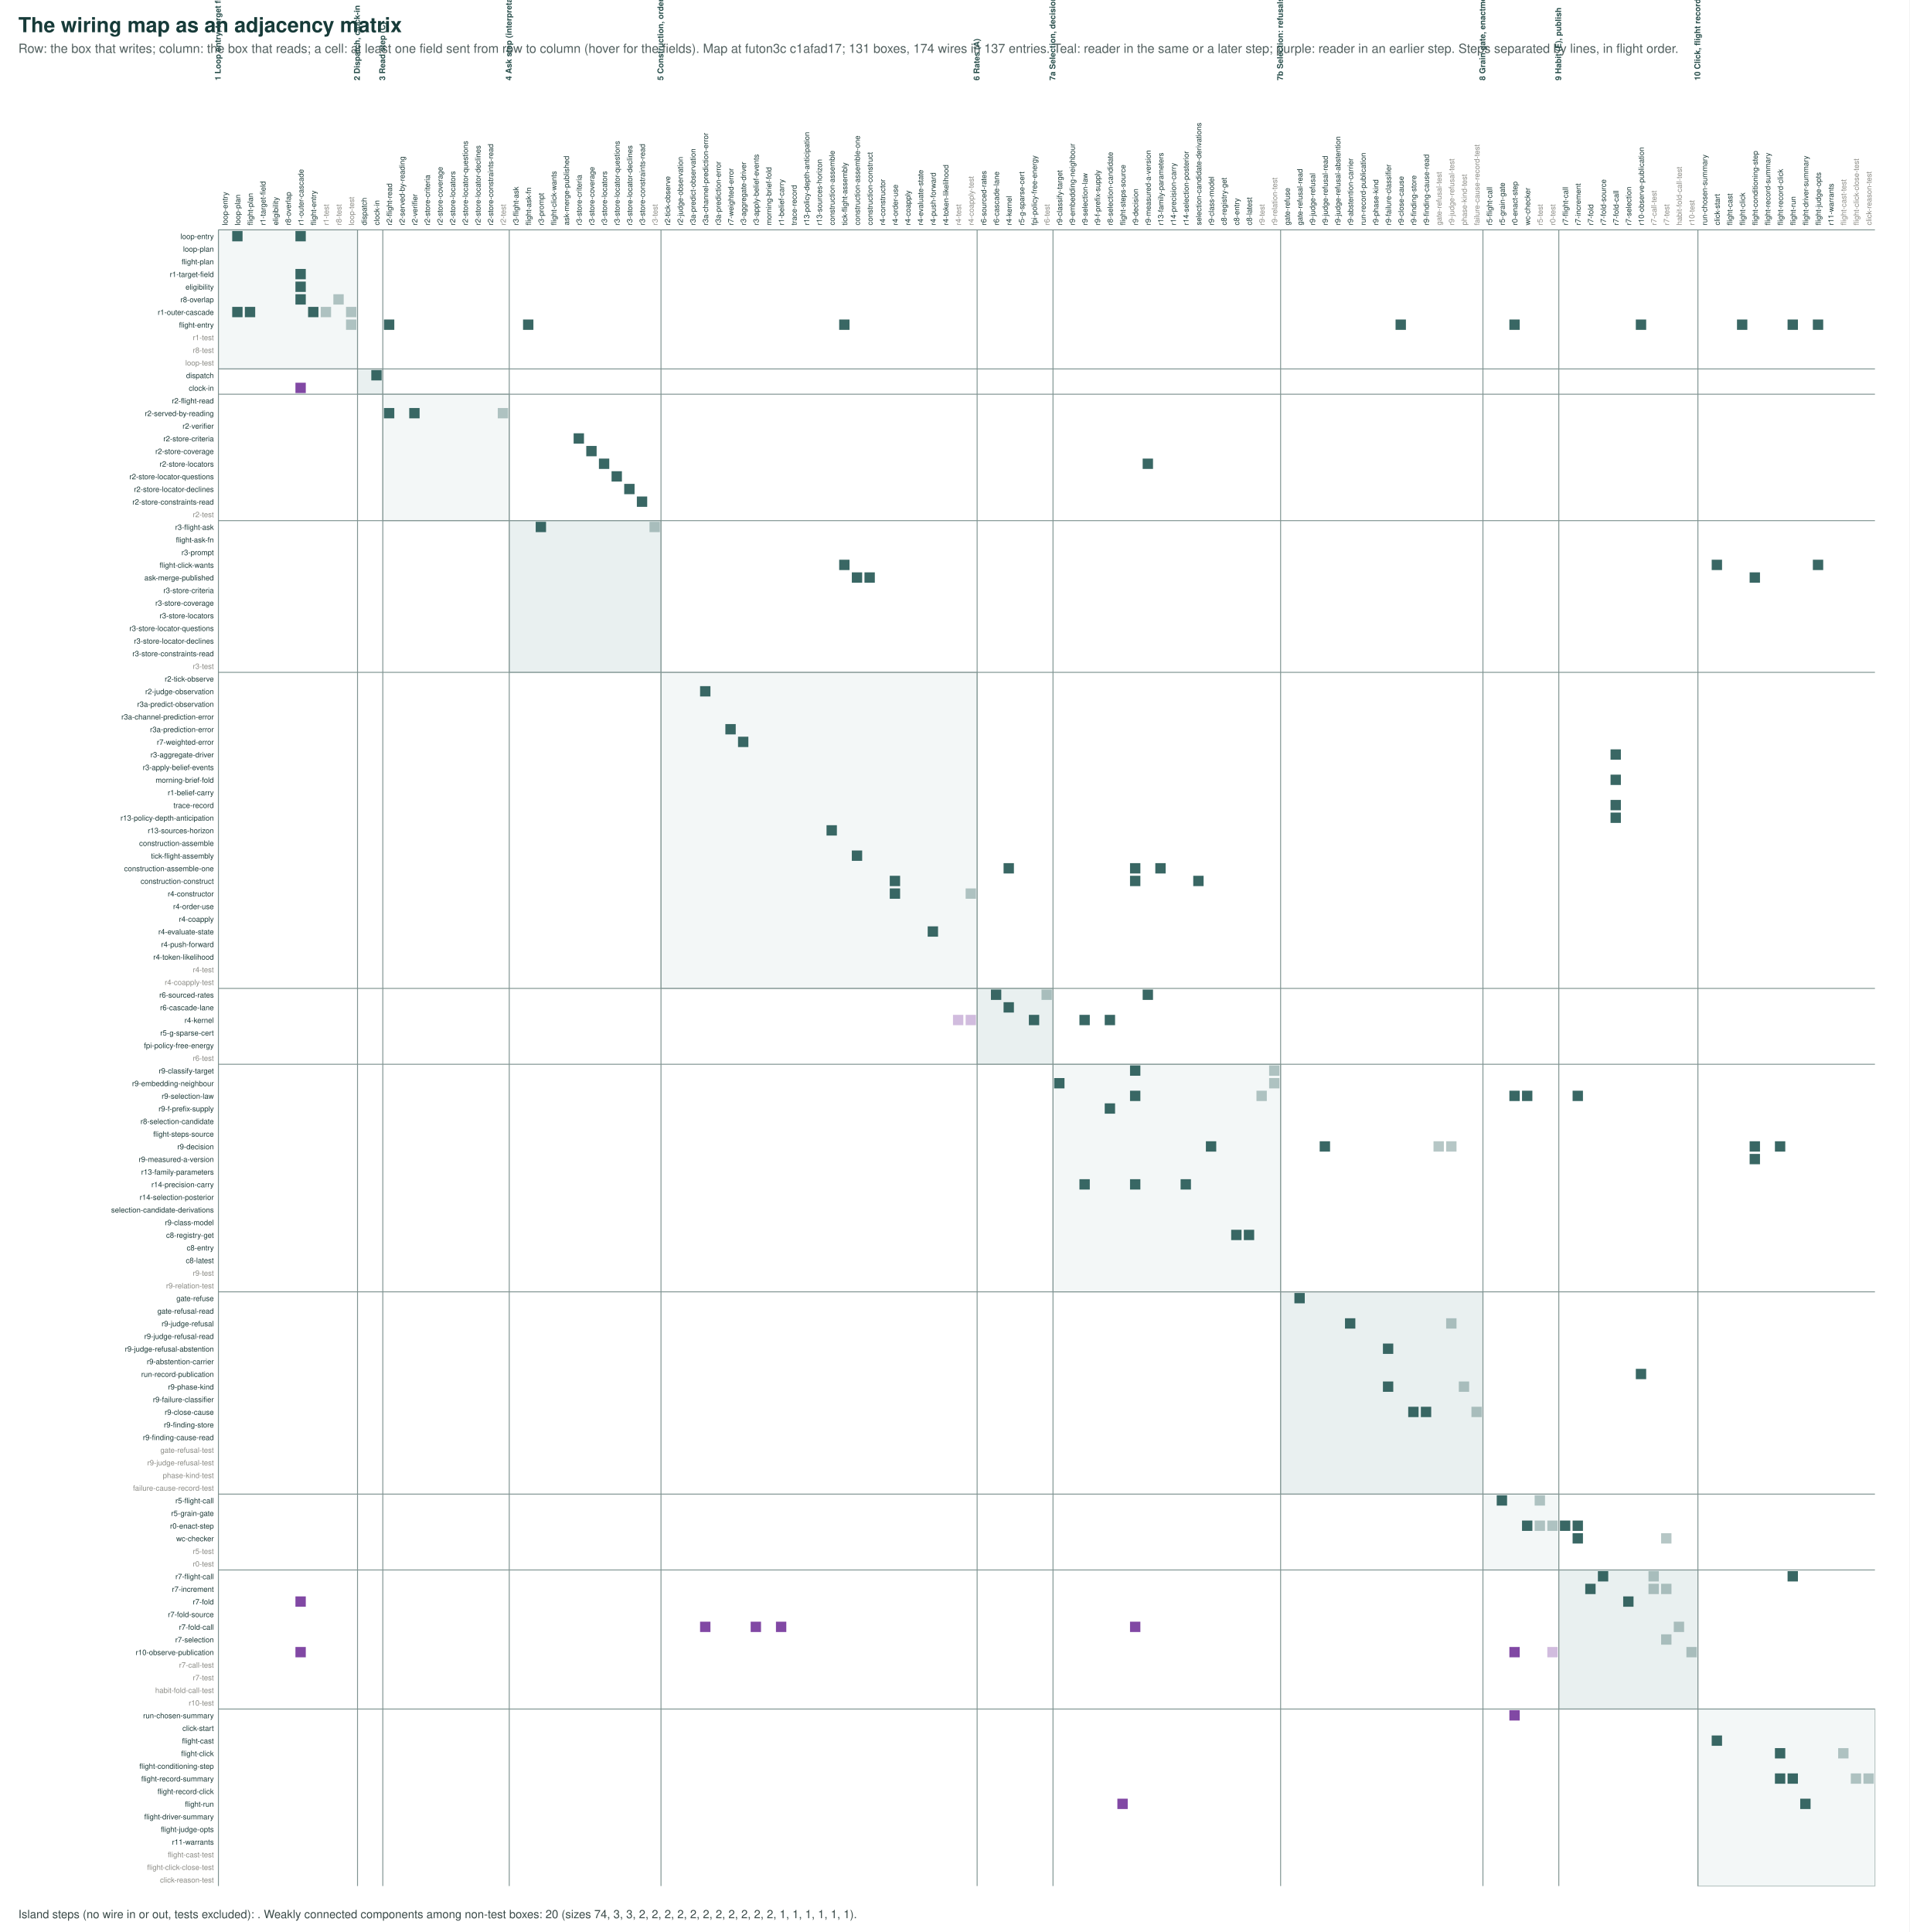
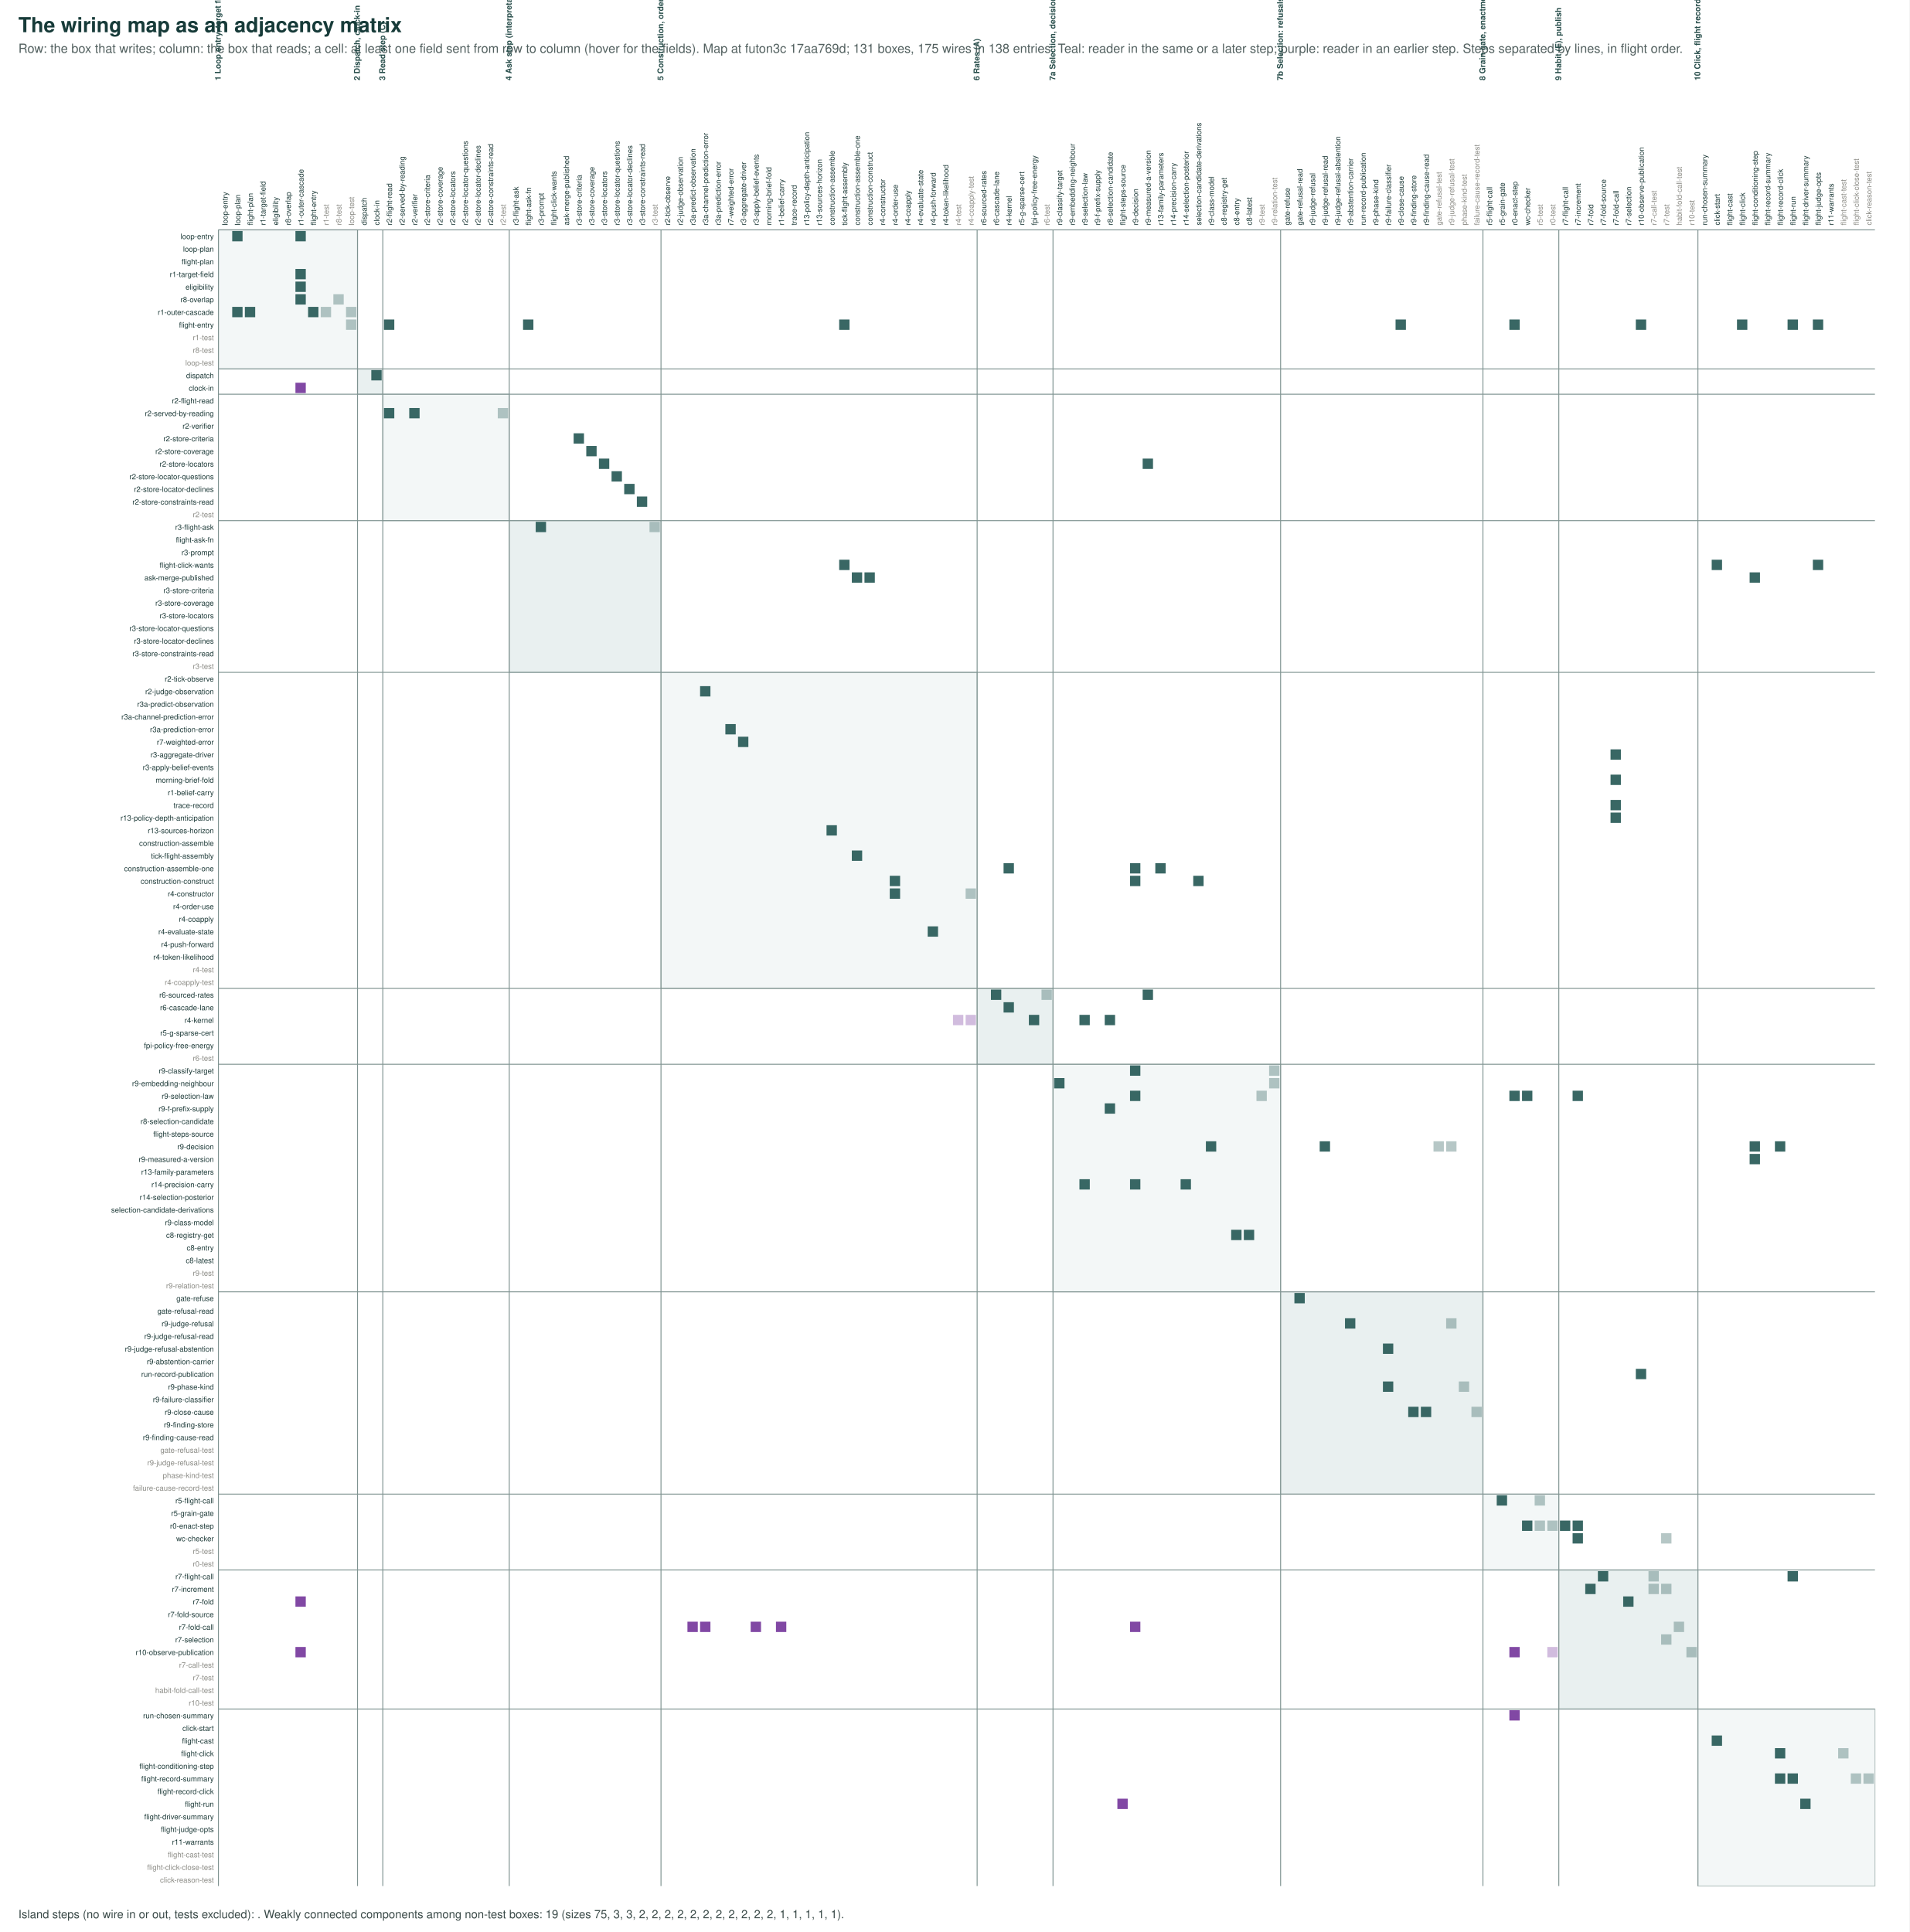
<svg xmlns="http://www.w3.org/2000/svg" width="1661" height="1681" viewBox="0 0 1661 1681" font-family="ui-sans-serif, system-ui, Helvetica, Arial, sans-serif">
  <rect width="1661" height="1681" fill="white" />
  <text x="16" y="28" font-size="18" font-weight="700" fill="#173b39">The wiring map as an adjacency matrix</text>
-   <text x="16" y="46" font-size="11" fill="#52605f">Row: the box that writes; column: the box that reads; a cell: at least one field sent from row to column (hover for the fields). Map at futon3c c1afad17; 131 boxes, 174 wires in 137 entries. Teal: reader in the same or a later step; purple: reader in an earlier step. Steps separated by lines, in flight order.</text>
+   <text x="16" y="46" font-size="11" fill="#52605f">Row: the box that writes; column: the box that reads; a cell: at least one field sent from row to column (hover for the fields). Map at futon3c 17aa769d; 131 boxes, 175 wires in 138 entries. Teal: reader in the same or a later step; purple: reader in an earlier step. Steps separated by lines, in flight order.</text>
  <text x="186" y="208" font-size="6.5" text-anchor="end" fill="#1d3a38">loop-entry</text>
  <text x="198" y="196" font-size="6.5" fill="#1d3a38" transform="rotate(-90 198 196)">loop-entry</text>
  <text x="186" y="219" font-size="6.5" text-anchor="end" fill="#1d3a38">loop-plan</text>
  <text x="209" y="196" font-size="6.5" fill="#1d3a38" transform="rotate(-90 209 196)">loop-plan</text>
  <text x="186" y="230" font-size="6.5" text-anchor="end" fill="#1d3a38">flight-plan</text>
  <text x="220" y="196" font-size="6.5" fill="#1d3a38" transform="rotate(-90 220 196)">flight-plan</text>
  <text x="186" y="241" font-size="6.5" text-anchor="end" fill="#1d3a38">r1-target-field</text>
  <text x="231" y="196" font-size="6.5" fill="#1d3a38" transform="rotate(-90 231 196)">r1-target-field</text>
  <text x="186" y="252" font-size="6.5" text-anchor="end" fill="#1d3a38">eligibility</text>
  <text x="242" y="196" font-size="6.5" fill="#1d3a38" transform="rotate(-90 242 196)">eligibility</text>
  <text x="186" y="263" font-size="6.5" text-anchor="end" fill="#1d3a38">r8-overlap</text>
  <text x="253" y="196" font-size="6.5" fill="#1d3a38" transform="rotate(-90 253 196)">r8-overlap</text>
  <text x="186" y="274" font-size="6.5" text-anchor="end" fill="#1d3a38">r1-outer-cascade</text>
  <text x="264" y="196" font-size="6.5" fill="#1d3a38" transform="rotate(-90 264 196)">r1-outer-cascade</text>
  <text x="186" y="285" font-size="6.5" text-anchor="end" fill="#1d3a38">flight-entry</text>
  <text x="275" y="196" font-size="6.5" fill="#1d3a38" transform="rotate(-90 275 196)">flight-entry</text>
  <text x="186" y="296" font-size="6.5" text-anchor="end" fill="#8a8a84">r1-test</text>
  <text x="286" y="196" font-size="6.5" fill="#8a8a84" transform="rotate(-90 286 196)">r1-test</text>
  <text x="186" y="307" font-size="6.5" text-anchor="end" fill="#8a8a84">r8-test</text>
  <text x="297" y="196" font-size="6.5" fill="#8a8a84" transform="rotate(-90 297 196)">r8-test</text>
  <text x="186" y="318" font-size="6.5" text-anchor="end" fill="#8a8a84">loop-test</text>
  <text x="308" y="196" font-size="6.5" fill="#8a8a84" transform="rotate(-90 308 196)">loop-test</text>
  <text x="186" y="329" font-size="6.5" text-anchor="end" fill="#1d3a38">dispatch</text>
  <text x="319" y="196" font-size="6.5" fill="#1d3a38" transform="rotate(-90 319 196)">dispatch</text>
  <text x="186" y="340" font-size="6.5" text-anchor="end" fill="#1d3a38">clock-in</text>
  <text x="330" y="196" font-size="6.5" fill="#1d3a38" transform="rotate(-90 330 196)">clock-in</text>
  <text x="186" y="351" font-size="6.5" text-anchor="end" fill="#1d3a38">r2-flight-read</text>
  <text x="341" y="196" font-size="6.5" fill="#1d3a38" transform="rotate(-90 341 196)">r2-flight-read</text>
  <text x="186" y="362" font-size="6.5" text-anchor="end" fill="#1d3a38">r2-served-by-reading</text>
  <text x="352" y="196" font-size="6.5" fill="#1d3a38" transform="rotate(-90 352 196)">r2-served-by-reading</text>
  <text x="186" y="373" font-size="6.5" text-anchor="end" fill="#1d3a38">r2-verifier</text>
  <text x="363" y="196" font-size="6.5" fill="#1d3a38" transform="rotate(-90 363 196)">r2-verifier</text>
  <text x="186" y="384" font-size="6.5" text-anchor="end" fill="#1d3a38">r2-store-criteria</text>
  <text x="374" y="196" font-size="6.5" fill="#1d3a38" transform="rotate(-90 374 196)">r2-store-criteria</text>
  <text x="186" y="395" font-size="6.5" text-anchor="end" fill="#1d3a38">r2-store-coverage</text>
  <text x="385" y="196" font-size="6.5" fill="#1d3a38" transform="rotate(-90 385 196)">r2-store-coverage</text>
  <text x="186" y="406" font-size="6.5" text-anchor="end" fill="#1d3a38">r2-store-locators</text>
  <text x="396" y="196" font-size="6.5" fill="#1d3a38" transform="rotate(-90 396 196)">r2-store-locators</text>
  <text x="186" y="417" font-size="6.5" text-anchor="end" fill="#1d3a38">r2-store-locator-questions</text>
  <text x="407" y="196" font-size="6.5" fill="#1d3a38" transform="rotate(-90 407 196)">r2-store-locator-questions</text>
  <text x="186" y="428" font-size="6.5" text-anchor="end" fill="#1d3a38">r2-store-locator-declines</text>
  <text x="418" y="196" font-size="6.5" fill="#1d3a38" transform="rotate(-90 418 196)">r2-store-locator-declines</text>
  <text x="186" y="439" font-size="6.5" text-anchor="end" fill="#1d3a38">r2-store-constraints-read</text>
  <text x="429" y="196" font-size="6.5" fill="#1d3a38" transform="rotate(-90 429 196)">r2-store-constraints-read</text>
  <text x="186" y="450" font-size="6.5" text-anchor="end" fill="#8a8a84">r2-test</text>
  <text x="440" y="196" font-size="6.5" fill="#8a8a84" transform="rotate(-90 440 196)">r2-test</text>
  <text x="186" y="461" font-size="6.5" text-anchor="end" fill="#1d3a38">r3-flight-ask</text>
  <text x="451" y="196" font-size="6.5" fill="#1d3a38" transform="rotate(-90 451 196)">r3-flight-ask</text>
  <text x="186" y="472" font-size="6.5" text-anchor="end" fill="#1d3a38">flight-ask-fn</text>
  <text x="462" y="196" font-size="6.5" fill="#1d3a38" transform="rotate(-90 462 196)">flight-ask-fn</text>
  <text x="186" y="483" font-size="6.5" text-anchor="end" fill="#1d3a38">r3-prompt</text>
  <text x="473" y="196" font-size="6.5" fill="#1d3a38" transform="rotate(-90 473 196)">r3-prompt</text>
  <text x="186" y="494" font-size="6.5" text-anchor="end" fill="#1d3a38">flight-click-wants</text>
  <text x="484" y="196" font-size="6.5" fill="#1d3a38" transform="rotate(-90 484 196)">flight-click-wants</text>
  <text x="186" y="505" font-size="6.5" text-anchor="end" fill="#1d3a38">ask-merge-published</text>
  <text x="495" y="196" font-size="6.5" fill="#1d3a38" transform="rotate(-90 495 196)">ask-merge-published</text>
  <text x="186" y="516" font-size="6.5" text-anchor="end" fill="#1d3a38">r3-store-criteria</text>
  <text x="506" y="196" font-size="6.5" fill="#1d3a38" transform="rotate(-90 506 196)">r3-store-criteria</text>
  <text x="186" y="527" font-size="6.5" text-anchor="end" fill="#1d3a38">r3-store-coverage</text>
  <text x="517" y="196" font-size="6.5" fill="#1d3a38" transform="rotate(-90 517 196)">r3-store-coverage</text>
  <text x="186" y="538" font-size="6.5" text-anchor="end" fill="#1d3a38">r3-store-locators</text>
  <text x="528" y="196" font-size="6.5" fill="#1d3a38" transform="rotate(-90 528 196)">r3-store-locators</text>
  <text x="186" y="549" font-size="6.5" text-anchor="end" fill="#1d3a38">r3-store-locator-questions</text>
  <text x="539" y="196" font-size="6.5" fill="#1d3a38" transform="rotate(-90 539 196)">r3-store-locator-questions</text>
  <text x="186" y="560" font-size="6.5" text-anchor="end" fill="#1d3a38">r3-store-locator-declines</text>
  <text x="550" y="196" font-size="6.5" fill="#1d3a38" transform="rotate(-90 550 196)">r3-store-locator-declines</text>
  <text x="186" y="571" font-size="6.5" text-anchor="end" fill="#1d3a38">r3-store-constraints-read</text>
  <text x="561" y="196" font-size="6.5" fill="#1d3a38" transform="rotate(-90 561 196)">r3-store-constraints-read</text>
  <text x="186" y="582" font-size="6.5" text-anchor="end" fill="#8a8a84">r3-test</text>
  <text x="572" y="196" font-size="6.5" fill="#8a8a84" transform="rotate(-90 572 196)">r3-test</text>
  <text x="186" y="593" font-size="6.5" text-anchor="end" fill="#1d3a38">r2-tick-observe</text>
  <text x="583" y="196" font-size="6.5" fill="#1d3a38" transform="rotate(-90 583 196)">r2-tick-observe</text>
  <text x="186" y="604" font-size="6.5" text-anchor="end" fill="#1d3a38">r2-judge-observation</text>
  <text x="594" y="196" font-size="6.5" fill="#1d3a38" transform="rotate(-90 594 196)">r2-judge-observation</text>
  <text x="186" y="615" font-size="6.5" text-anchor="end" fill="#1d3a38">r3a-predict-observation</text>
  <text x="605" y="196" font-size="6.5" fill="#1d3a38" transform="rotate(-90 605 196)">r3a-predict-observation</text>
  <text x="186" y="626" font-size="6.5" text-anchor="end" fill="#1d3a38">r3a-channel-prediction-error</text>
  <text x="616" y="196" font-size="6.5" fill="#1d3a38" transform="rotate(-90 616 196)">r3a-channel-prediction-error</text>
  <text x="186" y="637" font-size="6.5" text-anchor="end" fill="#1d3a38">r3a-prediction-error</text>
  <text x="627" y="196" font-size="6.5" fill="#1d3a38" transform="rotate(-90 627 196)">r3a-prediction-error</text>
  <text x="186" y="648" font-size="6.5" text-anchor="end" fill="#1d3a38">r7-weighted-error</text>
  <text x="638" y="196" font-size="6.5" fill="#1d3a38" transform="rotate(-90 638 196)">r7-weighted-error</text>
  <text x="186" y="659" font-size="6.5" text-anchor="end" fill="#1d3a38">r3-aggregate-driver</text>
  <text x="649" y="196" font-size="6.5" fill="#1d3a38" transform="rotate(-90 649 196)">r3-aggregate-driver</text>
  <text x="186" y="670" font-size="6.5" text-anchor="end" fill="#1d3a38">r3-apply-belief-events</text>
  <text x="660" y="196" font-size="6.5" fill="#1d3a38" transform="rotate(-90 660 196)">r3-apply-belief-events</text>
  <text x="186" y="681" font-size="6.5" text-anchor="end" fill="#1d3a38">morning-brief-fold</text>
  <text x="671" y="196" font-size="6.5" fill="#1d3a38" transform="rotate(-90 671 196)">morning-brief-fold</text>
  <text x="186" y="692" font-size="6.5" text-anchor="end" fill="#1d3a38">r1-belief-carry</text>
  <text x="682" y="196" font-size="6.5" fill="#1d3a38" transform="rotate(-90 682 196)">r1-belief-carry</text>
  <text x="186" y="703" font-size="6.5" text-anchor="end" fill="#1d3a38">trace-record</text>
  <text x="693" y="196" font-size="6.5" fill="#1d3a38" transform="rotate(-90 693 196)">trace-record</text>
  <text x="186" y="714" font-size="6.5" text-anchor="end" fill="#1d3a38">r13-policy-depth-anticipation</text>
  <text x="704" y="196" font-size="6.5" fill="#1d3a38" transform="rotate(-90 704 196)">r13-policy-depth-anticipation</text>
  <text x="186" y="725" font-size="6.5" text-anchor="end" fill="#1d3a38">r13-sources-horizon</text>
  <text x="715" y="196" font-size="6.5" fill="#1d3a38" transform="rotate(-90 715 196)">r13-sources-horizon</text>
  <text x="186" y="736" font-size="6.5" text-anchor="end" fill="#1d3a38">construction-assemble</text>
  <text x="726" y="196" font-size="6.5" fill="#1d3a38" transform="rotate(-90 726 196)">construction-assemble</text>
  <text x="186" y="747" font-size="6.5" text-anchor="end" fill="#1d3a38">tick-flight-assembly</text>
  <text x="737" y="196" font-size="6.5" fill="#1d3a38" transform="rotate(-90 737 196)">tick-flight-assembly</text>
  <text x="186" y="758" font-size="6.5" text-anchor="end" fill="#1d3a38">construction-assemble-one</text>
  <text x="748" y="196" font-size="6.5" fill="#1d3a38" transform="rotate(-90 748 196)">construction-assemble-one</text>
  <text x="186" y="769" font-size="6.5" text-anchor="end" fill="#1d3a38">construction-construct</text>
  <text x="759" y="196" font-size="6.5" fill="#1d3a38" transform="rotate(-90 759 196)">construction-construct</text>
  <text x="186" y="780" font-size="6.5" text-anchor="end" fill="#1d3a38">r4-constructor</text>
  <text x="770" y="196" font-size="6.5" fill="#1d3a38" transform="rotate(-90 770 196)">r4-constructor</text>
  <text x="186" y="791" font-size="6.5" text-anchor="end" fill="#1d3a38">r4-order-use</text>
  <text x="781" y="196" font-size="6.5" fill="#1d3a38" transform="rotate(-90 781 196)">r4-order-use</text>
  <text x="186" y="802" font-size="6.5" text-anchor="end" fill="#1d3a38">r4-coapply</text>
  <text x="792" y="196" font-size="6.5" fill="#1d3a38" transform="rotate(-90 792 196)">r4-coapply</text>
  <text x="186" y="813" font-size="6.5" text-anchor="end" fill="#1d3a38">r4-evaluate-state</text>
  <text x="803" y="196" font-size="6.5" fill="#1d3a38" transform="rotate(-90 803 196)">r4-evaluate-state</text>
  <text x="186" y="824" font-size="6.5" text-anchor="end" fill="#1d3a38">r4-push-forward</text>
  <text x="814" y="196" font-size="6.5" fill="#1d3a38" transform="rotate(-90 814 196)">r4-push-forward</text>
  <text x="186" y="835" font-size="6.5" text-anchor="end" fill="#1d3a38">r4-token-likelihood</text>
  <text x="825" y="196" font-size="6.5" fill="#1d3a38" transform="rotate(-90 825 196)">r4-token-likelihood</text>
  <text x="186" y="846" font-size="6.5" text-anchor="end" fill="#8a8a84">r4-test</text>
  <text x="836" y="196" font-size="6.5" fill="#8a8a84" transform="rotate(-90 836 196)">r4-test</text>
  <text x="186" y="857" font-size="6.5" text-anchor="end" fill="#8a8a84">r4-coapply-test</text>
  <text x="847" y="196" font-size="6.5" fill="#8a8a84" transform="rotate(-90 847 196)">r4-coapply-test</text>
  <text x="186" y="868" font-size="6.5" text-anchor="end" fill="#1d3a38">r6-sourced-rates</text>
  <text x="858" y="196" font-size="6.5" fill="#1d3a38" transform="rotate(-90 858 196)">r6-sourced-rates</text>
  <text x="186" y="879" font-size="6.5" text-anchor="end" fill="#1d3a38">r6-cascade-lane</text>
  <text x="869" y="196" font-size="6.5" fill="#1d3a38" transform="rotate(-90 869 196)">r6-cascade-lane</text>
  <text x="186" y="890" font-size="6.5" text-anchor="end" fill="#1d3a38">r4-kernel</text>
  <text x="880" y="196" font-size="6.5" fill="#1d3a38" transform="rotate(-90 880 196)">r4-kernel</text>
  <text x="186" y="901" font-size="6.5" text-anchor="end" fill="#1d3a38">r5-g-sparse-cert</text>
  <text x="891" y="196" font-size="6.5" fill="#1d3a38" transform="rotate(-90 891 196)">r5-g-sparse-cert</text>
  <text x="186" y="912" font-size="6.5" text-anchor="end" fill="#1d3a38">fpi-policy-free-energy</text>
  <text x="902" y="196" font-size="6.5" fill="#1d3a38" transform="rotate(-90 902 196)">fpi-policy-free-energy</text>
  <text x="186" y="923" font-size="6.5" text-anchor="end" fill="#8a8a84">r6-test</text>
  <text x="913" y="196" font-size="6.5" fill="#8a8a84" transform="rotate(-90 913 196)">r6-test</text>
  <text x="186" y="934" font-size="6.5" text-anchor="end" fill="#1d3a38">r9-classify-target</text>
  <text x="924" y="196" font-size="6.5" fill="#1d3a38" transform="rotate(-90 924 196)">r9-classify-target</text>
  <text x="186" y="945" font-size="6.5" text-anchor="end" fill="#1d3a38">r9-embedding-neighbour</text>
  <text x="935" y="196" font-size="6.5" fill="#1d3a38" transform="rotate(-90 935 196)">r9-embedding-neighbour</text>
  <text x="186" y="956" font-size="6.5" text-anchor="end" fill="#1d3a38">r9-selection-law</text>
  <text x="946" y="196" font-size="6.5" fill="#1d3a38" transform="rotate(-90 946 196)">r9-selection-law</text>
  <text x="186" y="967" font-size="6.5" text-anchor="end" fill="#1d3a38">r9-f-prefix-supply</text>
  <text x="957" y="196" font-size="6.5" fill="#1d3a38" transform="rotate(-90 957 196)">r9-f-prefix-supply</text>
  <text x="186" y="978" font-size="6.5" text-anchor="end" fill="#1d3a38">r8-selection-candidate</text>
  <text x="968" y="196" font-size="6.5" fill="#1d3a38" transform="rotate(-90 968 196)">r8-selection-candidate</text>
  <text x="186" y="989" font-size="6.5" text-anchor="end" fill="#1d3a38">flight-steps-source</text>
  <text x="979" y="196" font-size="6.5" fill="#1d3a38" transform="rotate(-90 979 196)">flight-steps-source</text>
  <text x="186" y="1000" font-size="6.5" text-anchor="end" fill="#1d3a38">r9-decision</text>
  <text x="990" y="196" font-size="6.5" fill="#1d3a38" transform="rotate(-90 990 196)">r9-decision</text>
  <text x="186" y="1011" font-size="6.5" text-anchor="end" fill="#1d3a38">r9-measured-a-version</text>
  <text x="1001" y="196" font-size="6.5" fill="#1d3a38" transform="rotate(-90 1001 196)">r9-measured-a-version</text>
  <text x="186" y="1022" font-size="6.5" text-anchor="end" fill="#1d3a38">r13-family-parameters</text>
  <text x="1012" y="196" font-size="6.5" fill="#1d3a38" transform="rotate(-90 1012 196)">r13-family-parameters</text>
  <text x="186" y="1033" font-size="6.5" text-anchor="end" fill="#1d3a38">r14-precision-carry</text>
  <text x="1023" y="196" font-size="6.5" fill="#1d3a38" transform="rotate(-90 1023 196)">r14-precision-carry</text>
  <text x="186" y="1044" font-size="6.5" text-anchor="end" fill="#1d3a38">r14-selection-posterior</text>
  <text x="1034" y="196" font-size="6.5" fill="#1d3a38" transform="rotate(-90 1034 196)">r14-selection-posterior</text>
  <text x="186" y="1055" font-size="6.5" text-anchor="end" fill="#1d3a38">selection-candidate-derivations</text>
  <text x="1045" y="196" font-size="6.5" fill="#1d3a38" transform="rotate(-90 1045 196)">selection-candidate-derivations</text>
  <text x="186" y="1066" font-size="6.5" text-anchor="end" fill="#1d3a38">r9-class-model</text>
  <text x="1056" y="196" font-size="6.5" fill="#1d3a38" transform="rotate(-90 1056 196)">r9-class-model</text>
  <text x="186" y="1077" font-size="6.5" text-anchor="end" fill="#1d3a38">c8-registry-get</text>
  <text x="1067" y="196" font-size="6.5" fill="#1d3a38" transform="rotate(-90 1067 196)">c8-registry-get</text>
  <text x="186" y="1088" font-size="6.5" text-anchor="end" fill="#1d3a38">c8-entry</text>
  <text x="1078" y="196" font-size="6.5" fill="#1d3a38" transform="rotate(-90 1078 196)">c8-entry</text>
  <text x="186" y="1099" font-size="6.5" text-anchor="end" fill="#1d3a38">c8-latest</text>
  <text x="1089" y="196" font-size="6.5" fill="#1d3a38" transform="rotate(-90 1089 196)">c8-latest</text>
  <text x="186" y="1110" font-size="6.5" text-anchor="end" fill="#8a8a84">r9-test</text>
  <text x="1100" y="196" font-size="6.5" fill="#8a8a84" transform="rotate(-90 1100 196)">r9-test</text>
  <text x="186" y="1121" font-size="6.5" text-anchor="end" fill="#8a8a84">r9-relation-test</text>
  <text x="1111" y="196" font-size="6.5" fill="#8a8a84" transform="rotate(-90 1111 196)">r9-relation-test</text>
  <text x="186" y="1132" font-size="6.5" text-anchor="end" fill="#1d3a38">gate-refuse</text>
  <text x="1122" y="196" font-size="6.5" fill="#1d3a38" transform="rotate(-90 1122 196)">gate-refuse</text>
  <text x="186" y="1143" font-size="6.5" text-anchor="end" fill="#1d3a38">gate-refusal-read</text>
  <text x="1133" y="196" font-size="6.5" fill="#1d3a38" transform="rotate(-90 1133 196)">gate-refusal-read</text>
  <text x="186" y="1154" font-size="6.5" text-anchor="end" fill="#1d3a38">r9-judge-refusal</text>
  <text x="1144" y="196" font-size="6.5" fill="#1d3a38" transform="rotate(-90 1144 196)">r9-judge-refusal</text>
  <text x="186" y="1165" font-size="6.5" text-anchor="end" fill="#1d3a38">r9-judge-refusal-read</text>
  <text x="1155" y="196" font-size="6.5" fill="#1d3a38" transform="rotate(-90 1155 196)">r9-judge-refusal-read</text>
  <text x="186" y="1176" font-size="6.5" text-anchor="end" fill="#1d3a38">r9-judge-refusal-abstention</text>
  <text x="1166" y="196" font-size="6.5" fill="#1d3a38" transform="rotate(-90 1166 196)">r9-judge-refusal-abstention</text>
  <text x="186" y="1187" font-size="6.5" text-anchor="end" fill="#1d3a38">r9-abstention-carrier</text>
  <text x="1177" y="196" font-size="6.5" fill="#1d3a38" transform="rotate(-90 1177 196)">r9-abstention-carrier</text>
  <text x="186" y="1198" font-size="6.5" text-anchor="end" fill="#1d3a38">run-record-publication</text>
  <text x="1188" y="196" font-size="6.5" fill="#1d3a38" transform="rotate(-90 1188 196)">run-record-publication</text>
  <text x="186" y="1209" font-size="6.5" text-anchor="end" fill="#1d3a38">r9-phase-kind</text>
  <text x="1199" y="196" font-size="6.5" fill="#1d3a38" transform="rotate(-90 1199 196)">r9-phase-kind</text>
  <text x="186" y="1220" font-size="6.5" text-anchor="end" fill="#1d3a38">r9-failure-classifier</text>
  <text x="1210" y="196" font-size="6.5" fill="#1d3a38" transform="rotate(-90 1210 196)">r9-failure-classifier</text>
  <text x="186" y="1231" font-size="6.5" text-anchor="end" fill="#1d3a38">r9-close-cause</text>
  <text x="1221" y="196" font-size="6.5" fill="#1d3a38" transform="rotate(-90 1221 196)">r9-close-cause</text>
  <text x="186" y="1242" font-size="6.5" text-anchor="end" fill="#1d3a38">r9-finding-store</text>
  <text x="1232" y="196" font-size="6.5" fill="#1d3a38" transform="rotate(-90 1232 196)">r9-finding-store</text>
  <text x="186" y="1253" font-size="6.5" text-anchor="end" fill="#1d3a38">r9-finding-cause-read</text>
  <text x="1243" y="196" font-size="6.5" fill="#1d3a38" transform="rotate(-90 1243 196)">r9-finding-cause-read</text>
  <text x="186" y="1264" font-size="6.5" text-anchor="end" fill="#8a8a84">gate-refusal-test</text>
  <text x="1254" y="196" font-size="6.5" fill="#8a8a84" transform="rotate(-90 1254 196)">gate-refusal-test</text>
  <text x="186" y="1275" font-size="6.5" text-anchor="end" fill="#8a8a84">r9-judge-refusal-test</text>
  <text x="1265" y="196" font-size="6.5" fill="#8a8a84" transform="rotate(-90 1265 196)">r9-judge-refusal-test</text>
  <text x="186" y="1286" font-size="6.5" text-anchor="end" fill="#8a8a84">phase-kind-test</text>
  <text x="1276" y="196" font-size="6.5" fill="#8a8a84" transform="rotate(-90 1276 196)">phase-kind-test</text>
  <text x="186" y="1297" font-size="6.5" text-anchor="end" fill="#8a8a84">failure-cause-record-test</text>
  <text x="1287" y="196" font-size="6.5" fill="#8a8a84" transform="rotate(-90 1287 196)">failure-cause-record-test</text>
  <text x="186" y="1308" font-size="6.5" text-anchor="end" fill="#1d3a38">r5-flight-call</text>
  <text x="1298" y="196" font-size="6.5" fill="#1d3a38" transform="rotate(-90 1298 196)">r5-flight-call</text>
  <text x="186" y="1319" font-size="6.5" text-anchor="end" fill="#1d3a38">r5-grain-gate</text>
  <text x="1309" y="196" font-size="6.5" fill="#1d3a38" transform="rotate(-90 1309 196)">r5-grain-gate</text>
  <text x="186" y="1330" font-size="6.5" text-anchor="end" fill="#1d3a38">r0-enact-step</text>
  <text x="1320" y="196" font-size="6.5" fill="#1d3a38" transform="rotate(-90 1320 196)">r0-enact-step</text>
  <text x="186" y="1341" font-size="6.5" text-anchor="end" fill="#1d3a38">wc-checker</text>
  <text x="1331" y="196" font-size="6.5" fill="#1d3a38" transform="rotate(-90 1331 196)">wc-checker</text>
  <text x="186" y="1352" font-size="6.5" text-anchor="end" fill="#8a8a84">r5-test</text>
  <text x="1342" y="196" font-size="6.5" fill="#8a8a84" transform="rotate(-90 1342 196)">r5-test</text>
  <text x="186" y="1363" font-size="6.5" text-anchor="end" fill="#8a8a84">r0-test</text>
  <text x="1353" y="196" font-size="6.5" fill="#8a8a84" transform="rotate(-90 1353 196)">r0-test</text>
  <text x="186" y="1374" font-size="6.5" text-anchor="end" fill="#1d3a38">r7-flight-call</text>
  <text x="1364" y="196" font-size="6.5" fill="#1d3a38" transform="rotate(-90 1364 196)">r7-flight-call</text>
  <text x="186" y="1385" font-size="6.5" text-anchor="end" fill="#1d3a38">r7-increment</text>
  <text x="1375" y="196" font-size="6.5" fill="#1d3a38" transform="rotate(-90 1375 196)">r7-increment</text>
  <text x="186" y="1396" font-size="6.5" text-anchor="end" fill="#1d3a38">r7-fold</text>
  <text x="1386" y="196" font-size="6.5" fill="#1d3a38" transform="rotate(-90 1386 196)">r7-fold</text>
  <text x="186" y="1407" font-size="6.5" text-anchor="end" fill="#1d3a38">r7-fold-source</text>
  <text x="1397" y="196" font-size="6.5" fill="#1d3a38" transform="rotate(-90 1397 196)">r7-fold-source</text>
  <text x="186" y="1418" font-size="6.5" text-anchor="end" fill="#1d3a38">r7-fold-call</text>
  <text x="1408" y="196" font-size="6.5" fill="#1d3a38" transform="rotate(-90 1408 196)">r7-fold-call</text>
  <text x="186" y="1429" font-size="6.5" text-anchor="end" fill="#1d3a38">r7-selection</text>
  <text x="1419" y="196" font-size="6.5" fill="#1d3a38" transform="rotate(-90 1419 196)">r7-selection</text>
  <text x="186" y="1440" font-size="6.5" text-anchor="end" fill="#1d3a38">r10-observe-publication</text>
  <text x="1430" y="196" font-size="6.5" fill="#1d3a38" transform="rotate(-90 1430 196)">r10-observe-publication</text>
  <text x="186" y="1451" font-size="6.5" text-anchor="end" fill="#8a8a84">r7-call-test</text>
  <text x="1441" y="196" font-size="6.5" fill="#8a8a84" transform="rotate(-90 1441 196)">r7-call-test</text>
  <text x="186" y="1462" font-size="6.5" text-anchor="end" fill="#8a8a84">r7-test</text>
  <text x="1452" y="196" font-size="6.5" fill="#8a8a84" transform="rotate(-90 1452 196)">r7-test</text>
  <text x="186" y="1473" font-size="6.5" text-anchor="end" fill="#8a8a84">habit-fold-call-test</text>
  <text x="1463" y="196" font-size="6.5" fill="#8a8a84" transform="rotate(-90 1463 196)">habit-fold-call-test</text>
  <text x="186" y="1484" font-size="6.5" text-anchor="end" fill="#8a8a84">r10-test</text>
  <text x="1474" y="196" font-size="6.5" fill="#8a8a84" transform="rotate(-90 1474 196)">r10-test</text>
  <text x="186" y="1495" font-size="6.5" text-anchor="end" fill="#1d3a38">run-chosen-summary</text>
  <text x="1485" y="196" font-size="6.5" fill="#1d3a38" transform="rotate(-90 1485 196)">run-chosen-summary</text>
  <text x="186" y="1506" font-size="6.5" text-anchor="end" fill="#1d3a38">click-start</text>
  <text x="1496" y="196" font-size="6.5" fill="#1d3a38" transform="rotate(-90 1496 196)">click-start</text>
  <text x="186" y="1517" font-size="6.5" text-anchor="end" fill="#1d3a38">flight-cast</text>
  <text x="1507" y="196" font-size="6.5" fill="#1d3a38" transform="rotate(-90 1507 196)">flight-cast</text>
  <text x="186" y="1528" font-size="6.5" text-anchor="end" fill="#1d3a38">flight-click</text>
  <text x="1518" y="196" font-size="6.5" fill="#1d3a38" transform="rotate(-90 1518 196)">flight-click</text>
  <text x="186" y="1539" font-size="6.5" text-anchor="end" fill="#1d3a38">flight-conditioning-step</text>
  <text x="1529" y="196" font-size="6.5" fill="#1d3a38" transform="rotate(-90 1529 196)">flight-conditioning-step</text>
  <text x="186" y="1550" font-size="6.5" text-anchor="end" fill="#1d3a38">flight-record-summary</text>
  <text x="1540" y="196" font-size="6.5" fill="#1d3a38" transform="rotate(-90 1540 196)">flight-record-summary</text>
  <text x="186" y="1561" font-size="6.5" text-anchor="end" fill="#1d3a38">flight-record-click</text>
  <text x="1551" y="196" font-size="6.5" fill="#1d3a38" transform="rotate(-90 1551 196)">flight-record-click</text>
  <text x="186" y="1572" font-size="6.5" text-anchor="end" fill="#1d3a38">flight-run</text>
  <text x="1562" y="196" font-size="6.5" fill="#1d3a38" transform="rotate(-90 1562 196)">flight-run</text>
  <text x="186" y="1583" font-size="6.5" text-anchor="end" fill="#1d3a38">flight-driver-summary</text>
  <text x="1573" y="196" font-size="6.5" fill="#1d3a38" transform="rotate(-90 1573 196)">flight-driver-summary</text>
  <text x="186" y="1594" font-size="6.5" text-anchor="end" fill="#1d3a38">flight-judge-opts</text>
  <text x="1584" y="196" font-size="6.5" fill="#1d3a38" transform="rotate(-90 1584 196)">flight-judge-opts</text>
  <text x="186" y="1605" font-size="6.5" text-anchor="end" fill="#1d3a38">r11-warrants</text>
  <text x="1595" y="196" font-size="6.5" fill="#1d3a38" transform="rotate(-90 1595 196)">r11-warrants</text>
  <text x="186" y="1616" font-size="6.5" text-anchor="end" fill="#8a8a84">flight-cast-test</text>
  <text x="1606" y="196" font-size="6.5" fill="#8a8a84" transform="rotate(-90 1606 196)">flight-cast-test</text>
  <text x="186" y="1627" font-size="6.5" text-anchor="end" fill="#8a8a84">flight-click-close-test</text>
  <text x="1617" y="196" font-size="6.5" fill="#8a8a84" transform="rotate(-90 1617 196)">flight-click-close-test</text>
  <text x="186" y="1638" font-size="6.5" text-anchor="end" fill="#8a8a84">click-reason-test</text>
  <text x="1628" y="196" font-size="6.5" fill="#8a8a84" transform="rotate(-90 1628 196)">click-reason-test</text>
  <rect x="190" y="200" width="121" height="121" fill="#f3f7f7" stroke="#b9c6c4" stroke-width="0.8" />
  <line x1="190" y1="200" x2="190" y2="1641" stroke="#7f9391" stroke-width="0.8" />
  <line x1="190" y1="200" x2="1631" y2="200" stroke="#7f9391" stroke-width="0.8" />
  <text x="192" y="70" font-size="7" font-weight="700" fill="#274d4a" transform="rotate(-90 192 70)">1 Loop entry, target field</text>
  <rect x="311" y="321" width="22" height="22" fill="#e9f0f0" stroke="#b9c6c4" stroke-width="0.8" />
  <line x1="311" y1="200" x2="311" y2="1641" stroke="#7f9391" stroke-width="0.8" />
  <line x1="190" y1="321" x2="1631" y2="321" stroke="#7f9391" stroke-width="0.8" />
  <text x="313" y="70" font-size="7" font-weight="700" fill="#274d4a" transform="rotate(-90 313 70)">2 Dispatch, clock-in</text>
  <rect x="333" y="343" width="110" height="110" fill="#f3f7f7" stroke="#b9c6c4" stroke-width="0.8" />
  <line x1="333" y1="200" x2="333" y2="1641" stroke="#7f9391" stroke-width="0.8" />
  <line x1="190" y1="343" x2="1631" y2="343" stroke="#7f9391" stroke-width="0.8" />
  <text x="335" y="70" font-size="7" font-weight="700" fill="#274d4a" transform="rotate(-90 335 70)">3 Read step (C)</text>
  <rect x="443" y="453" width="132" height="132" fill="#e9f0f0" stroke="#b9c6c4" stroke-width="0.8" />
  <line x1="443" y1="200" x2="443" y2="1641" stroke="#7f9391" stroke-width="0.8" />
  <line x1="190" y1="453" x2="1631" y2="453" stroke="#7f9391" stroke-width="0.8" />
  <text x="445" y="70" font-size="7" font-weight="700" fill="#274d4a" transform="rotate(-90 445 70)">4 Ask step (interpretation)</text>
  <rect x="575" y="585" width="275" height="275" fill="#f3f7f7" stroke="#b9c6c4" stroke-width="0.8" />
  <line x1="575" y1="200" x2="575" y2="1641" stroke="#7f9391" stroke-width="0.8" />
  <line x1="190" y1="585" x2="1631" y2="585" stroke="#7f9391" stroke-width="0.8" />
  <text x="577" y="70" font-size="7" font-weight="700" fill="#274d4a" transform="rotate(-90 577 70)">5 Construction, order</text>
  <rect x="850" y="860" width="66" height="66" fill="#e9f0f0" stroke="#b9c6c4" stroke-width="0.8" />
  <line x1="850" y1="200" x2="850" y2="1641" stroke="#7f9391" stroke-width="0.8" />
  <line x1="190" y1="860" x2="1631" y2="860" stroke="#7f9391" stroke-width="0.8" />
  <text x="852" y="70" font-size="7" font-weight="700" fill="#274d4a" transform="rotate(-90 852 70)">6 Rates (A)</text>
  <rect x="916" y="926" width="198" height="198" fill="#f3f7f7" stroke="#b9c6c4" stroke-width="0.8" />
  <line x1="916" y1="200" x2="916" y2="1641" stroke="#7f9391" stroke-width="0.8" />
  <line x1="190" y1="926" x2="1631" y2="926" stroke="#7f9391" stroke-width="0.8" />
  <text x="918" y="70" font-size="7" font-weight="700" fill="#274d4a" transform="rotate(-90 918 70)">7a Selection, decision, regist</text>
  <rect x="1114" y="1124" width="176" height="176" fill="#e9f0f0" stroke="#b9c6c4" stroke-width="0.8" />
  <line x1="1114" y1="200" x2="1114" y2="1641" stroke="#7f9391" stroke-width="0.8" />
  <line x1="190" y1="1124" x2="1631" y2="1124" stroke="#7f9391" stroke-width="0.8" />
  <text x="1116" y="70" font-size="7" font-weight="700" fill="#274d4a" transform="rotate(-90 1116 70)">7b Selection: refusals, failur</text>
  <rect x="1290" y="1300" width="66" height="66" fill="#f3f7f7" stroke="#b9c6c4" stroke-width="0.8" />
  <line x1="1290" y1="200" x2="1290" y2="1641" stroke="#7f9391" stroke-width="0.8" />
  <line x1="190" y1="1300" x2="1631" y2="1300" stroke="#7f9391" stroke-width="0.8" />
  <text x="1292" y="70" font-size="7" font-weight="700" fill="#274d4a" transform="rotate(-90 1292 70)">8 Grain gate, enactment, W_c</text>
  <rect x="1356" y="1366" width="121" height="121" fill="#e9f0f0" stroke="#b9c6c4" stroke-width="0.8" />
  <line x1="1356" y1="200" x2="1356" y2="1641" stroke="#7f9391" stroke-width="0.8" />
  <line x1="190" y1="1366" x2="1631" y2="1366" stroke="#7f9391" stroke-width="0.8" />
  <text x="1358" y="70" font-size="7" font-weight="700" fill="#274d4a" transform="rotate(-90 1358 70)">9 Habit (E), publish</text>
  <rect x="1477" y="1487" width="154" height="154" fill="#f3f7f7" stroke="#b9c6c4" stroke-width="0.8" />
  <line x1="1477" y1="200" x2="1477" y2="1641" stroke="#7f9391" stroke-width="0.8" />
  <line x1="190" y1="1487" x2="1631" y2="1487" stroke="#7f9391" stroke-width="0.8" />
  <text x="1479" y="70" font-size="7" font-weight="700" fill="#274d4a" transform="rotate(-90 1479 70)">10 Click, flight record</text>
  <rect x="730" y="278" width="9" height="9" fill="#2f5f5c" opacity="0.95" />
  <rect x="961" y="883" width="9" height="9" fill="#2f5f5c" opacity="0.95" />
  <rect x="1544" y="993" width="9" height="9" fill="#2f5f5c" opacity="0.95" />
  <rect x="1313" y="278" width="9" height="9" fill="#2f5f5c" opacity="0.95" />
  <rect x="1577" y="278" width="9" height="9" fill="#2f5f5c" opacity="0.95" />
+   <rect x="598" y="1411" width="9" height="9" fill="#7b3fa0" opacity="0.95" />
  <rect x="961" y="960" width="9" height="9" fill="#2f5f5c" opacity="0.95" />
  <rect x="1544" y="1521" width="9" height="9" fill="#2f5f5c" opacity="0.95" />
  <rect x="290" y="256" width="9" height="9" fill="#2f5f5c" opacity="0.35" />
  <rect x="917" y="938" width="9" height="9" fill="#2f5f5c" opacity="0.95" />
  <rect x="609" y="1411" width="9" height="9" fill="#7b3fa0" opacity="0.95" />
  <rect x="1412" y="1389" width="9" height="9" fill="#2f5f5c" opacity="0.95" />
  <rect x="1368" y="1334" width="9" height="9" fill="#2f5f5c" opacity="0.95" />
  <rect x="1104" y="938" width="9" height="9" fill="#2f5f5c" opacity="0.35" />
  <rect x="565" y="454" width="9" height="9" fill="#2f5f5c" opacity="0.35" />
  <rect x="983" y="949" width="9" height="9" fill="#2f5f5c" opacity="0.95" />
  <rect x="1445" y="1378" width="9" height="9" fill="#2f5f5c" opacity="0.35" />
  <rect x="1445" y="1422" width="9" height="9" fill="#2f5f5c" opacity="0.35" />
  <rect x="1302" y="1301" width="9" height="9" fill="#2f5f5c" opacity="0.95" />
  <rect x="840" y="773" width="9" height="9" fill="#2f5f5c" opacity="0.35" />
  <rect x="895" y="883" width="9" height="9" fill="#2f5f5c" opacity="0.95" />
  <rect x="1434" y="1378" width="9" height="9" fill="#2f5f5c" opacity="0.35" />
  <rect x="730" y="487" width="9" height="9" fill="#2f5f5c" opacity="0.95" />
  <rect x="774" y="773" width="9" height="9" fill="#2f5f5c" opacity="0.95" />
  <rect x="1522" y="498" width="9" height="9" fill="#2f5f5c" opacity="0.95" />
  <rect x="1203" y="1169" width="9" height="9" fill="#2f5f5c" opacity="0.95" />
  <rect x="1555" y="1543" width="9" height="9" fill="#2f5f5c" opacity="0.95" />
  <rect x="1071" y="1070" width="9" height="9" fill="#2f5f5c" opacity="0.95" />
  <rect x="774" y="762" width="9" height="9" fill="#2f5f5c" opacity="0.95" />
  <rect x="741" y="498" width="9" height="9" fill="#2f5f5c" opacity="0.95" />
  <rect x="1379" y="1378" width="9" height="9" fill="#2f5f5c" opacity="0.95" />
  <rect x="510" y="388" width="9" height="9" fill="#2f5f5c" opacity="0.95" />
  <rect x="1038" y="762" width="9" height="9" fill="#2f5f5c" opacity="0.95" />
  <rect x="1247" y="993" width="9" height="9" fill="#2f5f5c" opacity="0.35" />
  <rect x="1423" y="1191" width="9" height="9" fill="#2f5f5c" opacity="0.95" />
  <rect x="1621" y="1543" width="9" height="9" fill="#2f5f5c" opacity="0.35" />
  <rect x="334" y="278" width="9" height="9" fill="#2f5f5c" opacity="0.95" />
  <rect x="1093" y="949" width="9" height="9" fill="#2f5f5c" opacity="0.35" />
  <rect x="1434" y="1367" width="9" height="9" fill="#2f5f5c" opacity="0.35" />
  <rect x="906" y="861" width="9" height="9" fill="#2f5f5c" opacity="0.35" />
  <rect x="1214" y="278" width="9" height="9" fill="#2f5f5c" opacity="0.95" />
  <rect x="1555" y="278" width="9" height="9" fill="#2f5f5c" opacity="0.95" />
  <rect x="1489" y="487" width="9" height="9" fill="#2f5f5c" opacity="0.95" />
  <rect x="1511" y="278" width="9" height="9" fill="#2f5f5c" opacity="0.95" />
  <rect x="741" y="740" width="9" height="9" fill="#2f5f5c" opacity="0.95" />
  <rect x="829" y="883" width="9" height="9" fill="#7b3fa0" opacity="0.35" />
  <rect x="1368" y="1323" width="9" height="9" fill="#2f5f5c" opacity="0.95" />
  <rect x="1599" y="1521" width="9" height="9" fill="#2f5f5c" opacity="0.35" />
  <rect x="1522" y="1004" width="9" height="9" fill="#2f5f5c" opacity="0.95" />
  <rect x="257" y="234" width="9" height="9" fill="#2f5f5c" opacity="0.95" />
  <rect x="1313" y="1488" width="9" height="9" fill="#7b3fa0" opacity="0.95" />
  <rect x="1126" y="1125" width="9" height="9" fill="#2f5f5c" opacity="0.95" />
  <rect x="939" y="1026" width="9" height="9" fill="#2f5f5c" opacity="0.95" />
  <rect x="554" y="432" width="9" height="9" fill="#2f5f5c" opacity="0.95" />
  <rect x="1401" y="696" width="9" height="9" fill="#2f5f5c" opacity="0.95" />
  <rect x="1423" y="278" width="9" height="9" fill="#2f5f5c" opacity="0.95" />
  <rect x="631" y="630" width="9" height="9" fill="#2f5f5c" opacity="0.95" />
  <rect x="1467" y="1433" width="9" height="9" fill="#2f5f5c" opacity="0.35" />
  <rect x="334" y="355" width="9" height="9" fill="#2f5f5c" opacity="0.95" />
  <rect x="257" y="1433" width="9" height="9" fill="#7b3fa0" opacity="0.95" />
  <rect x="301" y="267" width="9" height="9" fill="#2f5f5c" opacity="0.35" />
  <rect x="642" y="641" width="9" height="9" fill="#2f5f5c" opacity="0.95" />
  <rect x="1346" y="1323" width="9" height="9" fill="#2f5f5c" opacity="0.35" />
  <rect x="499" y="377" width="9" height="9" fill="#2f5f5c" opacity="0.95" />
  <rect x="268" y="267" width="9" height="9" fill="#2f5f5c" opacity="0.95" />
  <rect x="1324" y="949" width="9" height="9" fill="#2f5f5c" opacity="0.95" />
  <rect x="653" y="1411" width="9" height="9" fill="#7b3fa0" opacity="0.95" />
  <rect x="356" y="355" width="9" height="9" fill="#2f5f5c" opacity="0.95" />
  <rect x="972" y="1565" width="9" height="9" fill="#7b3fa0" opacity="0.95" />
  <rect x="1027" y="1026" width="9" height="9" fill="#2f5f5c" opacity="0.95" />
  <rect x="521" y="399" width="9" height="9" fill="#2f5f5c" opacity="0.95" />
  <rect x="1401" y="674" width="9" height="9" fill="#2f5f5c" opacity="0.95" />
  <rect x="983" y="751" width="9" height="9" fill="#2f5f5c" opacity="0.95" />
  <rect x="719" y="718" width="9" height="9" fill="#2f5f5c" opacity="0.95" />
  <rect x="1566" y="1565" width="9" height="9" fill="#2f5f5c" opacity="0.95" />
  <rect x="1368" y="949" width="9" height="9" fill="#2f5f5c" opacity="0.95" />
  <rect x="1313" y="949" width="9" height="9" fill="#2f5f5c" opacity="0.95" />
  <rect x="873" y="872" width="9" height="9" fill="#2f5f5c" opacity="0.95" />
  <rect x="257" y="333" width="9" height="9" fill="#7b3fa0" opacity="0.95" />
  <rect x="1335" y="1301" width="9" height="9" fill="#2f5f5c" opacity="0.35" />
  <rect x="1401" y="652" width="9" height="9" fill="#2f5f5c" opacity="0.95" />
  <rect x="1280" y="1224" width="9" height="9" fill="#2f5f5c" opacity="0.35" />
  <rect x="1346" y="1433" width="9" height="9" fill="#7b3fa0" opacity="0.35" />
  <rect x="1258" y="993" width="9" height="9" fill="#2f5f5c" opacity="0.35" />
  <rect x="983" y="927" width="9" height="9" fill="#2f5f5c" opacity="0.95" />
  <rect x="1170" y="1147" width="9" height="9" fill="#2f5f5c" opacity="0.95" />
  <rect x="862" y="861" width="9" height="9" fill="#2f5f5c" opacity="0.95" />
  <rect x="1390" y="1367" width="9" height="9" fill="#2f5f5c" opacity="0.95" />
  <rect x="1489" y="1510" width="9" height="9" fill="#2f5f5c" opacity="0.95" />
  <rect x="202" y="201" width="9" height="9" fill="#2f5f5c" opacity="0.95" />
  <rect x="609" y="597" width="9" height="9" fill="#2f5f5c" opacity="0.95" />
  <rect x="807" y="806" width="9" height="9" fill="#2f5f5c" opacity="0.95" />
  <rect x="1082" y="1070" width="9" height="9" fill="#2f5f5c" opacity="0.95" />
  <rect x="1610" y="1543" width="9" height="9" fill="#2f5f5c" opacity="0.35" />
  <rect x="543" y="421" width="9" height="9" fill="#2f5f5c" opacity="0.95" />
  <rect x="840" y="883" width="9" height="9" fill="#7b3fa0" opacity="0.35" />
  <rect x="983" y="1411" width="9" height="9" fill="#7b3fa0" opacity="0.95" />
  <rect x="939" y="883" width="9" height="9" fill="#2f5f5c" opacity="0.95" />
  <rect x="1445" y="1334" width="9" height="9" fill="#2f5f5c" opacity="0.35" />
  <rect x="1313" y="1433" width="9" height="9" fill="#7b3fa0" opacity="0.95" />
  <rect x="279" y="267" width="9" height="9" fill="#2f5f5c" opacity="0.35" />
  <rect x="983" y="1026" width="9" height="9" fill="#2f5f5c" opacity="0.95" />
  <rect x="257" y="256" width="9" height="9" fill="#2f5f5c" opacity="0.95" />
  <rect x="873" y="751" width="9" height="9" fill="#2f5f5c" opacity="0.95" />
  <rect x="433" y="355" width="9" height="9" fill="#2f5f5c" opacity="0.35" />
  <rect x="301" y="278" width="9" height="9" fill="#2f5f5c" opacity="0.35" />
  <rect x="1555" y="1367" width="9" height="9" fill="#2f5f5c" opacity="0.95" />
  <rect x="994" y="861" width="9" height="9" fill="#2f5f5c" opacity="0.95" />
  <rect x="1148" y="993" width="9" height="9" fill="#2f5f5c" opacity="0.95" />
  <rect x="257" y="245" width="9" height="9" fill="#2f5f5c" opacity="0.95" />
  <rect x="202" y="267" width="9" height="9" fill="#2f5f5c" opacity="0.95" />
  <rect x="1236" y="1224" width="9" height="9" fill="#2f5f5c" opacity="0.95" />
  <rect x="1324" y="1323" width="9" height="9" fill="#2f5f5c" opacity="0.95" />
  <rect x="213" y="267" width="9" height="9" fill="#2f5f5c" opacity="0.95" />
  <rect x="1203" y="1202" width="9" height="9" fill="#2f5f5c" opacity="0.95" />
  <rect x="1005" y="751" width="9" height="9" fill="#2f5f5c" opacity="0.95" />
  <rect x="323" y="322" width="9" height="9" fill="#2f5f5c" opacity="0.95" />
  <rect x="466" y="454" width="9" height="9" fill="#2f5f5c" opacity="0.95" />
  <rect x="1269" y="1202" width="9" height="9" fill="#2f5f5c" opacity="0.35" />
  <rect x="257" y="201" width="9" height="9" fill="#2f5f5c" opacity="0.95" />
  <rect x="983" y="762" width="9" height="9" fill="#2f5f5c" opacity="0.95" />
  <rect x="455" y="278" width="9" height="9" fill="#2f5f5c" opacity="0.95" />
  <rect x="1335" y="1323" width="9" height="9" fill="#2f5f5c" opacity="0.35" />
  <rect x="1401" y="707" width="9" height="9" fill="#2f5f5c" opacity="0.95" />
  <rect x="1104" y="927" width="9" height="9" fill="#2f5f5c" opacity="0.35" />
  <rect x="1544" y="1543" width="9" height="9" fill="#2f5f5c" opacity="0.95" />
  <rect x="994" y="399" width="9" height="9" fill="#2f5f5c" opacity="0.95" />
  <rect x="752" y="498" width="9" height="9" fill="#2f5f5c" opacity="0.95" />
  <rect x="1357" y="1323" width="9" height="9" fill="#2f5f5c" opacity="0.95" />
  <rect x="1456" y="1411" width="9" height="9" fill="#2f5f5c" opacity="0.35" />
  <rect x="532" y="410" width="9" height="9" fill="#2f5f5c" opacity="0.95" />
  <rect x="1522" y="993" width="9" height="9" fill="#2f5f5c" opacity="0.95" />
  <rect x="1049" y="993" width="9" height="9" fill="#2f5f5c" opacity="0.95" />
  <rect x="675" y="1411" width="9" height="9" fill="#7b3fa0" opacity="0.95" />
  <rect x="1577" y="487" width="9" height="9" fill="#2f5f5c" opacity="0.95" />
  <rect x="1225" y="1224" width="9" height="9" fill="#2f5f5c" opacity="0.95" />
  <rect x="257" y="1389" width="9" height="9" fill="#7b3fa0" opacity="0.95" />
  <rect x="1258" y="1147" width="9" height="9" fill="#2f5f5c" opacity="0.35" />
-   <text x="16" y="1669" font-size="10" fill="#3a4a48">Island steps (no wire in or out, tests excluded): . Weakly connected components among non-test boxes: 20 (sizes 74, 3, 3, 2, 2, 2, 2, 2, 2, 2, 2, 2, 2, 2, 1, 1, 1, 1, 1, 1).</text>
+   <text x="16" y="1669" font-size="10" fill="#3a4a48">Island steps (no wire in or out, tests excluded): . Weakly connected components among non-test boxes: 19 (sizes 75, 3, 3, 2, 2, 2, 2, 2, 2, 2, 2, 2, 2, 2, 1, 1, 1, 1, 1).</text>
</svg>
